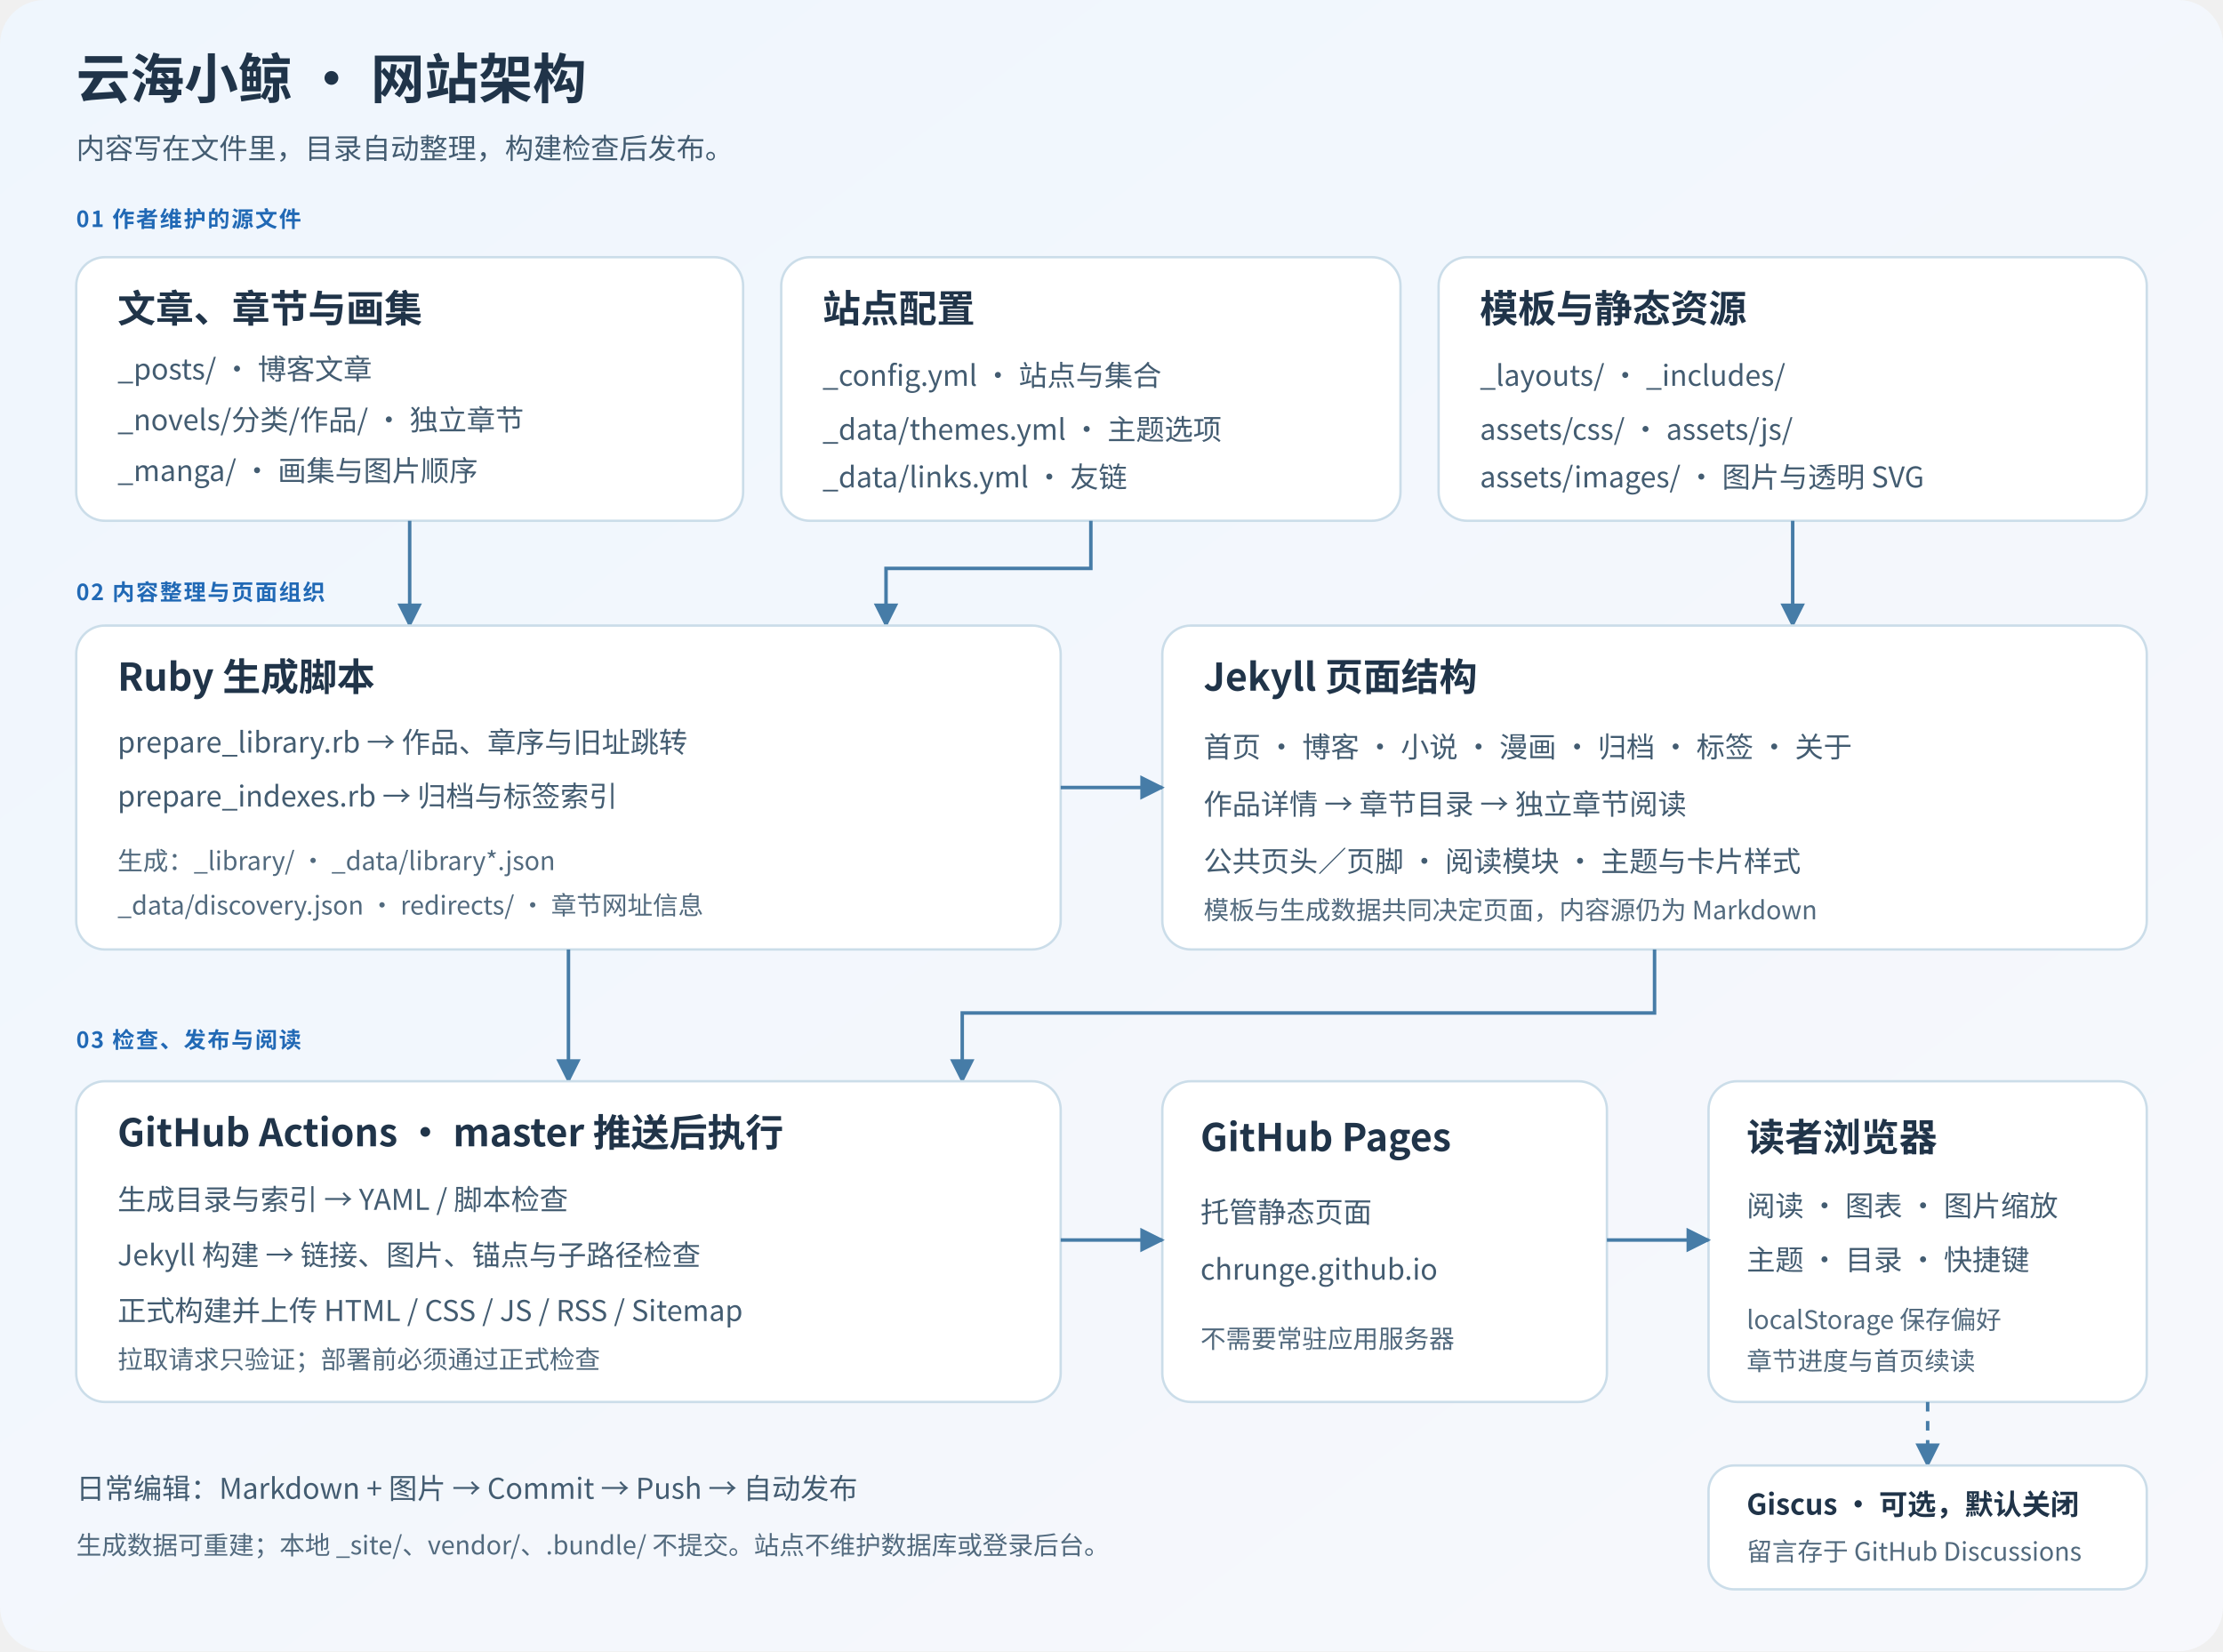
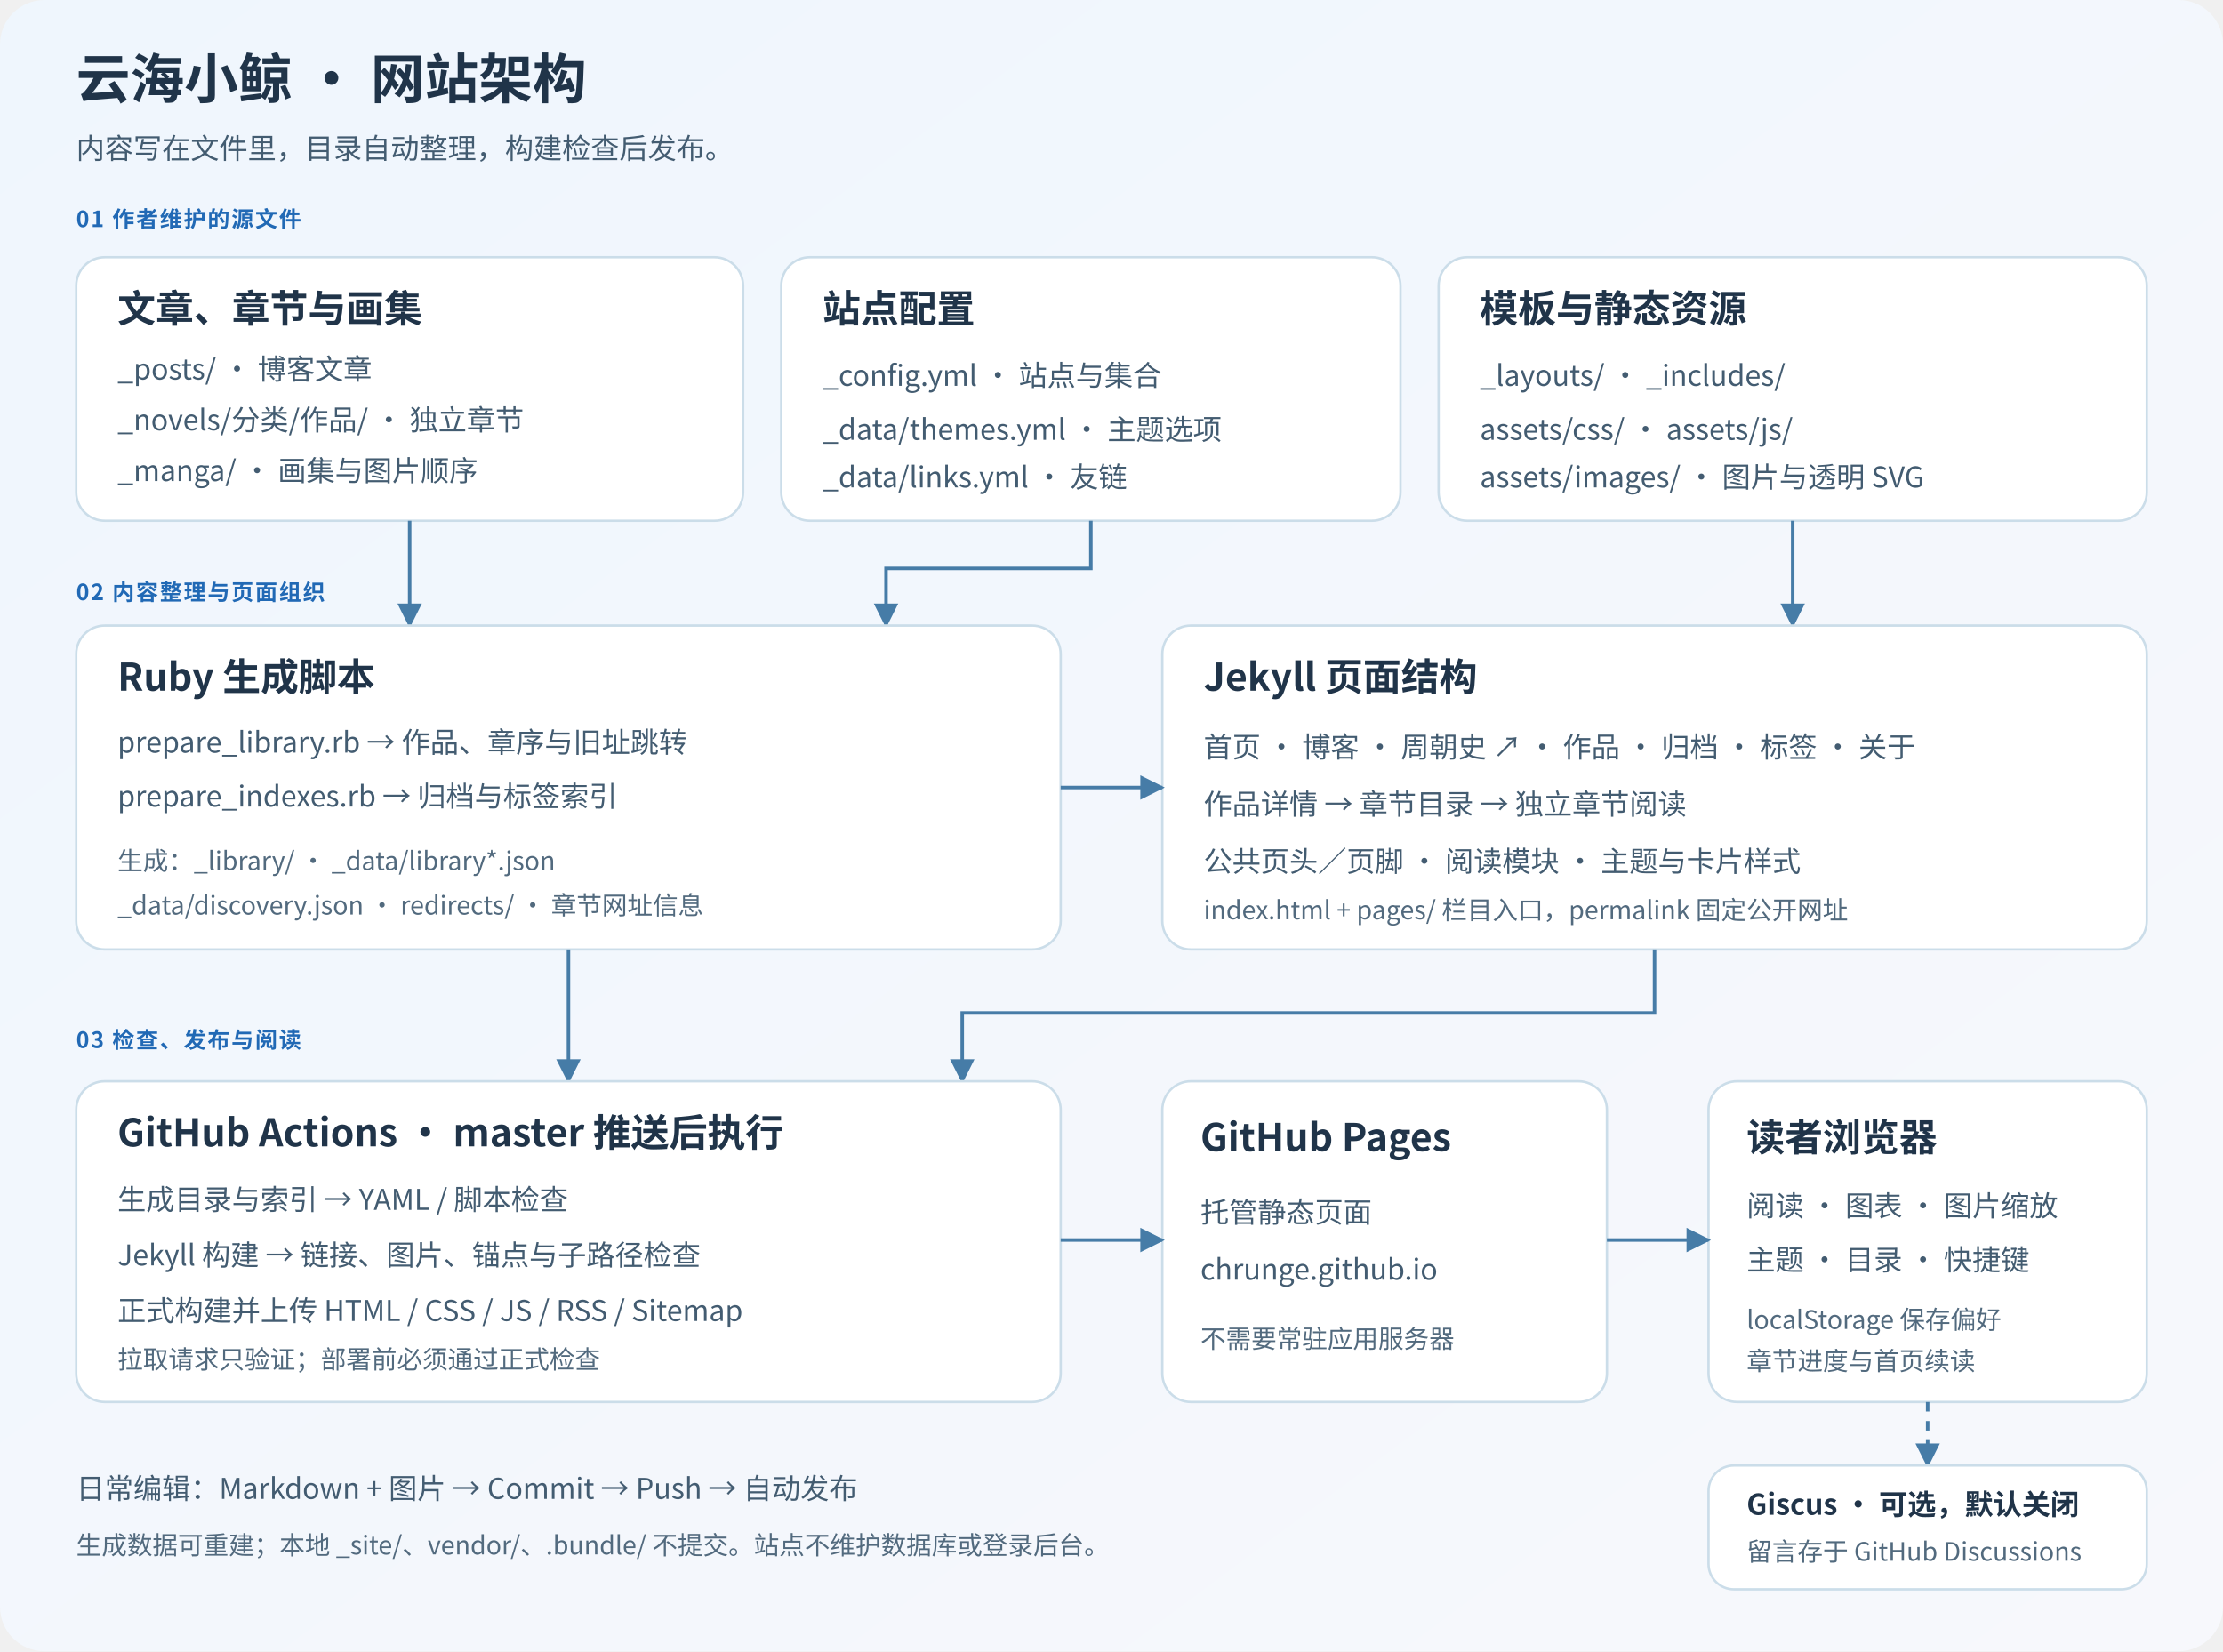
<svg xmlns="http://www.w3.org/2000/svg" width="1400" height="1040" viewBox="0 0 1400 1040" role="img" aria-labelledby="title description">
  <defs>
    <linearGradient id="background" x2="1" y2="1">
      <stop stop-color="#eff6fd" />
      <stop offset="1" stop-color="#f7f8fc" />
    </linearGradient>
    <marker id="arrow" viewBox="0 0 10 10" refX="9" refY="5" markerWidth="7" markerHeight="7" orient="auto">
      <path d="M0 0L10 5L0 10Z" fill="#467ca7" />
    </marker>
    <style>.heading{font-size:24px;font-weight:700;fill:#203449}.body{font-size:18px;fill:#435c71}.small{font-size:16px;fill:#526a7e}.eyebrow{font-size:14px;font-weight:700;letter-spacing:1px;fill:#2169b5}.box{fill:#fff;stroke:#cbdde9;stroke-width:1.5}.flow{fill:none;stroke:#467ca7;stroke-width:2.2;marker-end:url(#arrow)}</style>
  </defs>
  <rect width="1400" height="1040" rx="28" fill="url(#background)" />
  <g font-family="Microsoft YaHei, Noto Sans CJK SC, sans-serif">
    <text x="48" y="62" font-size="34" font-weight="700" fill="#203449">云海小鲸 · 网站架构</text>
    <text x="48" y="100" class="body">内容写在文件里，目录自动整理，构建检查后发布。</text>
    <text x="48" y="143" class="eyebrow">01  作者维护的源文件</text>
    <rect class="box" x="48" y="162" width="420" height="166" rx="18" />
    <text x="74" y="203" class="heading">文章、章节与画集</text>
    <text x="74" y="239" class="body">_posts/ · 博客文章</text>
    <text x="74" y="271" class="body">_novels/分类/作品/ · 独立章节</text>
    <text x="74" y="303" class="body">_manga/ · 画集与图片顺序</text>
    <rect class="box" x="492" y="162" width="390" height="166" rx="18" />
    <text x="518" y="203" class="heading">站点配置</text>
    <text x="518" y="243" class="body">_config.yml · 站点与集合</text>
    <text x="518" y="277" class="body">_data/themes.yml · 主题选项</text>
    <text x="518" y="307" class="body">_data/links.yml · 友链</text>
    <rect class="box" x="906" y="162" width="446" height="166" rx="18" />
    <text x="932" y="203" class="heading">模板与静态资源</text>
    <text x="932" y="243" class="body">_layouts/ · _includes/</text>
    <text x="932" y="277" class="body">assets/css/ · assets/js/</text>
    <text x="932" y="307" class="body">assets/images/ · 图片与透明 SVG</text>
    <path class="flow" d="M258 328V394" />
    <path class="flow" d="M687 328V358H558V394" />
    <path class="flow" d="M1129 328V394" />
    <text x="48" y="378" class="eyebrow">02  内容整理与页面组织</text>
    <rect class="box" x="48" y="394" width="620" height="204" rx="18" />
    <text x="74" y="435" class="heading">Ruby 生成脚本</text>
    <text x="74" y="474" class="body">prepare_library.rb → 作品、章序与旧址跳转</text>
    <text x="74" y="508" class="body">prepare_indexes.rb → 归档与标签索引</text>
    <text x="74" y="548" class="small">生成：_library/ · _data/library*.json</text>
    <text x="74" y="576" class="small">_data/discovery.json · redirects/ · 章节网址信息</text>
    <rect class="box" x="732" y="394" width="620" height="204" rx="18" />
    <text x="758" y="435" class="heading">Jekyll 页面结构</text>
-     <text x="758" y="477" class="body">首页 · 博客 · 小说 · 漫画 · 归档 · 标签 · 关于</text>
+     <text x="758" y="477" class="body">首页 · 博客 · 周朝史 ↗ · 作品 · 归档 · 标签 · 关于</text>
    <text x="758" y="513" class="body">作品详情 → 章节目录 → 独立章节阅读</text>
    <text x="758" y="549" class="body">公共页头／页脚 · 阅读模块 · 主题与卡片样式</text>
-     <text x="758" y="579" class="small">模板与生成数据共同决定页面，内容源仍为 Markdown</text>
+     <text x="758" y="579" class="small">index.html + pages/ 栏目入口，permalink 固定公开网址</text>
    <path class="flow" d="M668 496H732" />
    <path class="flow" d="M358 598V681" />
    <path class="flow" d="M1042 598V638H606V681" />
    <text x="48" y="660" class="eyebrow">03  检查、发布与阅读</text>
    <rect class="box" x="48" y="681" width="620" height="202" rx="18" />
    <text x="74" y="722" class="heading">GitHub Actions · master 推送后执行</text>
    <text x="74" y="762" class="body">生成目录与索引 → YAML / 脚本检查</text>
    <text x="74" y="797" class="body">Jekyll 构建 → 链接、图片、锚点与子路径检查</text>
    <text x="74" y="832" class="body">正式构建并上传 HTML / CSS / JS / RSS / Sitemap</text>
    <text x="74" y="862" class="small">拉取请求只验证；部署前必须通过正式检查</text>
    <rect class="box" x="732" y="681" width="280" height="202" rx="18" />
    <text x="756" y="725" class="heading">GitHub Pages</text>
    <text x="756" y="770" class="body">托管静态页面</text>
    <text x="756" y="806" class="body">chrunge.github.io</text>
    <text x="756" y="849" class="small">不需要常驻应用服务器</text>
    <rect class="box" x="1076" y="681" width="276" height="202" rx="18" />
    <text x="1100" y="725" class="heading">读者浏览器</text>
    <text x="1100" y="766" class="body">阅读 · 图表 · 图片缩放</text>
    <text x="1100" y="800" class="body">主题 · 目录 · 快捷键</text>
    <text x="1100" y="837" class="small">localStorage 保存偏好</text>
    <text x="1100" y="863" class="small">章节进度与首页续读</text>
    <path class="flow" d="M668 781H732" />
    <path class="flow" d="M1012 781H1076" />
    <path class="flow" d="M1214 883V923" stroke-dasharray="6 6" />
    <rect class="box" x="1076" y="923" width="276" height="78" rx="16" />
    <text x="1100" y="954" font-size="18" font-weight="700" fill="#203449">Giscus · 可选，默认关闭</text>
    <text x="1100" y="983" class="small">留言存于 GitHub Discussions</text>
    <text x="48" y="944" class="body">日常编辑：Markdown + 图片 → Commit → Push → 自动发布</text>
    <text x="48" y="979" class="small">生成数据可重建；本地 _site/、vendor/、.bundle/ 不提交。站点不维护数据库或登录后台。</text>
  </g>
</svg>
